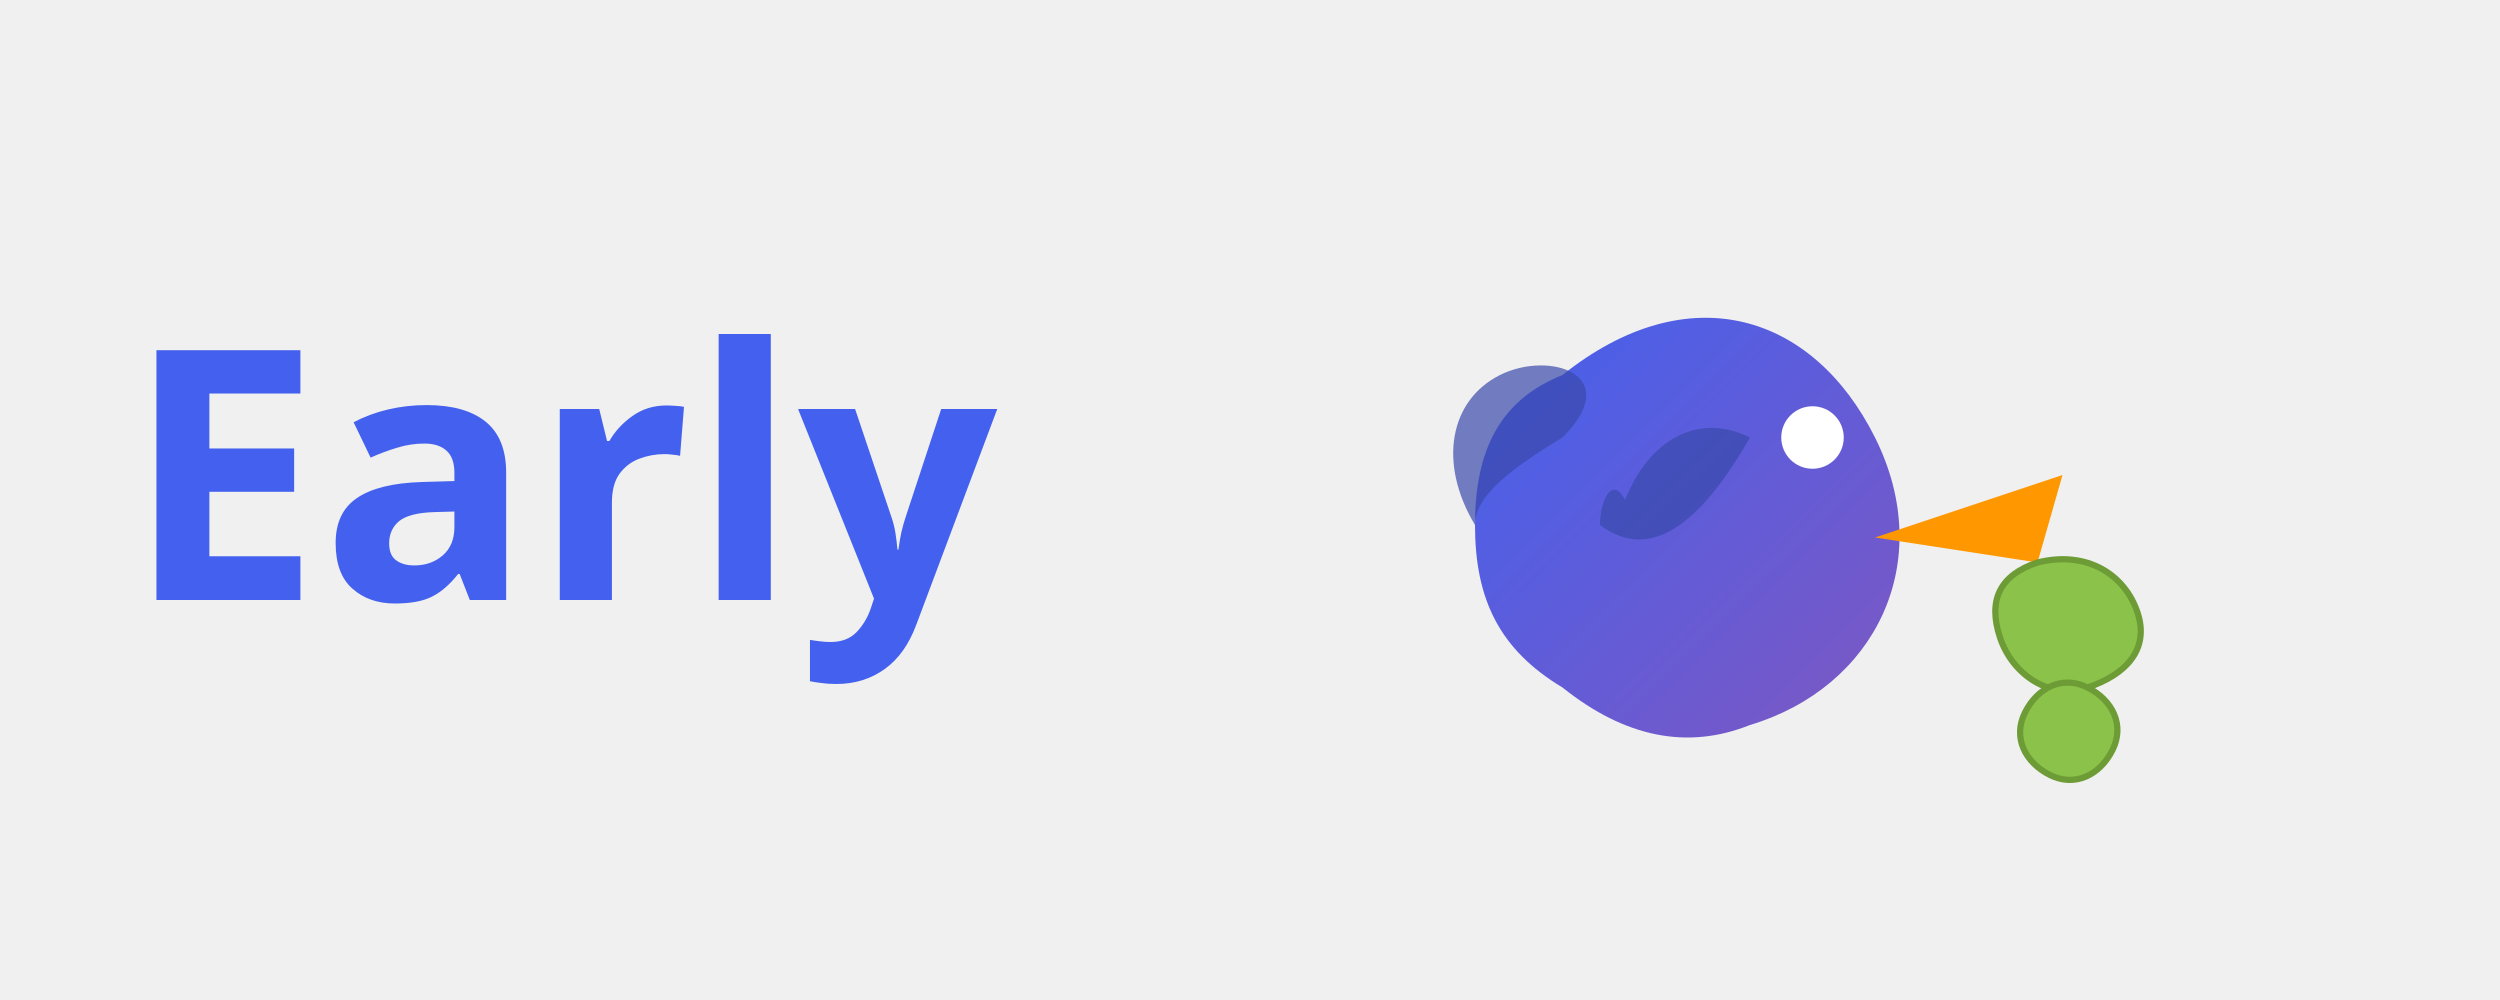
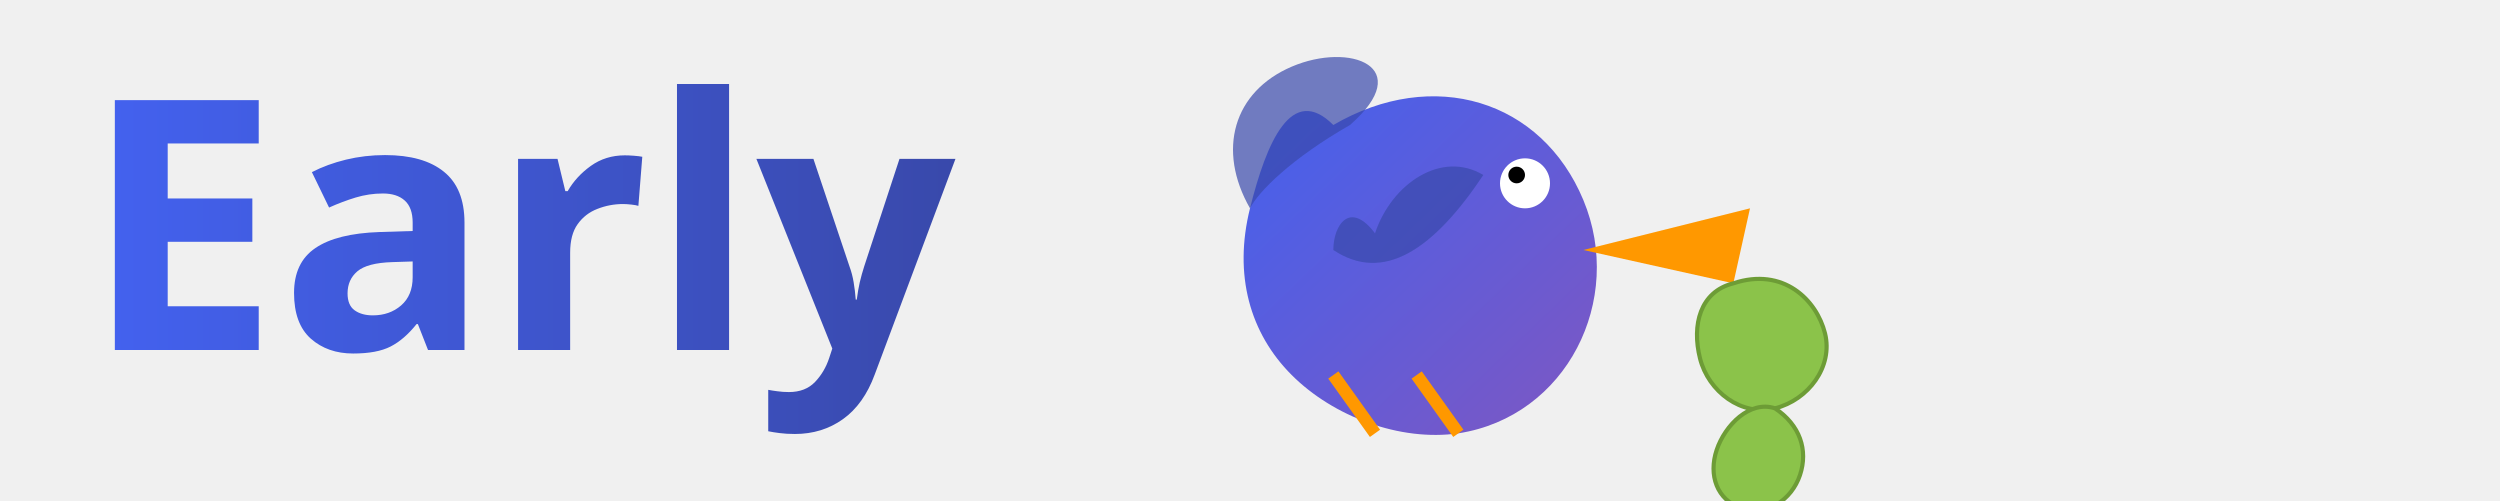
- <svg xmlns="http://www.w3.org/2000/svg" width="200px" height="80px" viewBox="0 0 200 80" version="1.1">
+ <svg xmlns="http://www.w3.org/2000/svg" width="300px" height="60px" viewBox="0 0 300 60" version="1.1">
  <defs>
    <linearGradient id="birdGradient" x1="0%" y1="0%" x2="100%" y2="100%">
      <stop offset="0%" style="stop-color:#4361ee;stop-opacity:1" />
      <stop offset="100%" style="stop-color:#7e57c2;stop-opacity:1" />
    </linearGradient>
+     <linearGradient id="textGradient" x1="0%" y1="0%" x2="100%" y2="0%">
+       <stop offset="0%" style="stop-color:#4361ee;stop-opacity:1" />
+       <stop offset="100%" style="stop-color:#3949ab;stop-opacity:1" />
+     </linearGradient>
  </defs>
-   <text x="10" y="48" font-family="Poppins, sans-serif" font-size="28" font-weight="600" fill="#4361ee">
+   <text x="10" y="42" font-family="Poppins, sans-serif" font-size="42" font-weight="700" fill="url(#textGradient)">
    Early
  </text>
-   <path d="M125,30 C135,22 145,25 150,35 C155,45 150,55 140,58 C135,60 130,59 125,55 C120,52 118,48 118,42 C118,36 120,32 125,30 Z" fill="url(#birdGradient)" />
-   <circle cx="145" cy="35" r="2.5" fill="#ffffff" />
-   <path d="M150,43 L165,38 L163,45 L150,43 Z" fill="#ff9800" />
-   <path d="M163,45 C167,44 170,46 171,49 C172,52 170,54 167,55 C164,56 161,54 160,51 C159,48 160,46 163,45 Z" fill="#8bc34a" stroke="#6d9c36" stroke-width="0.5" />
-   <path d="M167,55 C169,56 170,58 169,60 C168,62 166,63 164,62 C162,61 161,59 162,57 C163,55 165,54 167,55 Z" fill="#8bc34a" stroke="#6d9c36" stroke-width="0.5" />
-   <path d="M130,40 C132,35 136,33 140,35 C136,42 132,45 128,42 C128,40 129,38 130,40 Z" fill="#3949ab" opacity="0.7" />
-   <path d="M118,42 C115,37 116,32 120,30 C124,28 130,30 125,35 C120,38 118,40 118,42 Z" fill="#3949ab" opacity="0.7" />
+   <path d="M160,15 C172,8 185,12 190,24 C195,36 188,50 175,52 C168,53 160,50 155,45 C150,40 148,33 150,25 C152,17 155,10 160,15 Z" fill="url(#birdGradient)" />
+   <circle cx="183" cy="22" r="3" fill="#ffffff" />
+   <circle cx="182" cy="21" r="1" fill="#000000" />
+   <path d="M190,30 L210,25 L208,34 L190,30 Z" fill="#ff9800" />
+   <path d="M208,34 C214,32 218,36 219,40 C220,44 217,48 213,49 C209,50 205,47 204,43 C203,39 204,35 208,34 Z" fill="#8bc34a" stroke="#6d9c36" stroke-width="0.5" />
+   <path d="M213,49 C216,51 217,54 216,57 C215,60 212,62 209,61 C206,60 205,57 206,54 C207,51 210,48 213,49 Z" fill="#8bc34a" stroke="#6d9c36" stroke-width="0.5" />
+   <path d="M165,28 C167,22 173,18 178,21 C172,30 166,34 160,30 C160,27 162,24 165,28 Z" fill="#3949ab" opacity="0.7" />
+   <path d="M150,25 C146,18 148,11 155,8 C162,5 170,8 162,15 C155,19 151,23 150,25 Z" fill="#3949ab" opacity="0.7" />
+   <path d="M160,45 L165,52 M170,45 L175,52" stroke="#ff9800" stroke-width="1.5" />
</svg>
